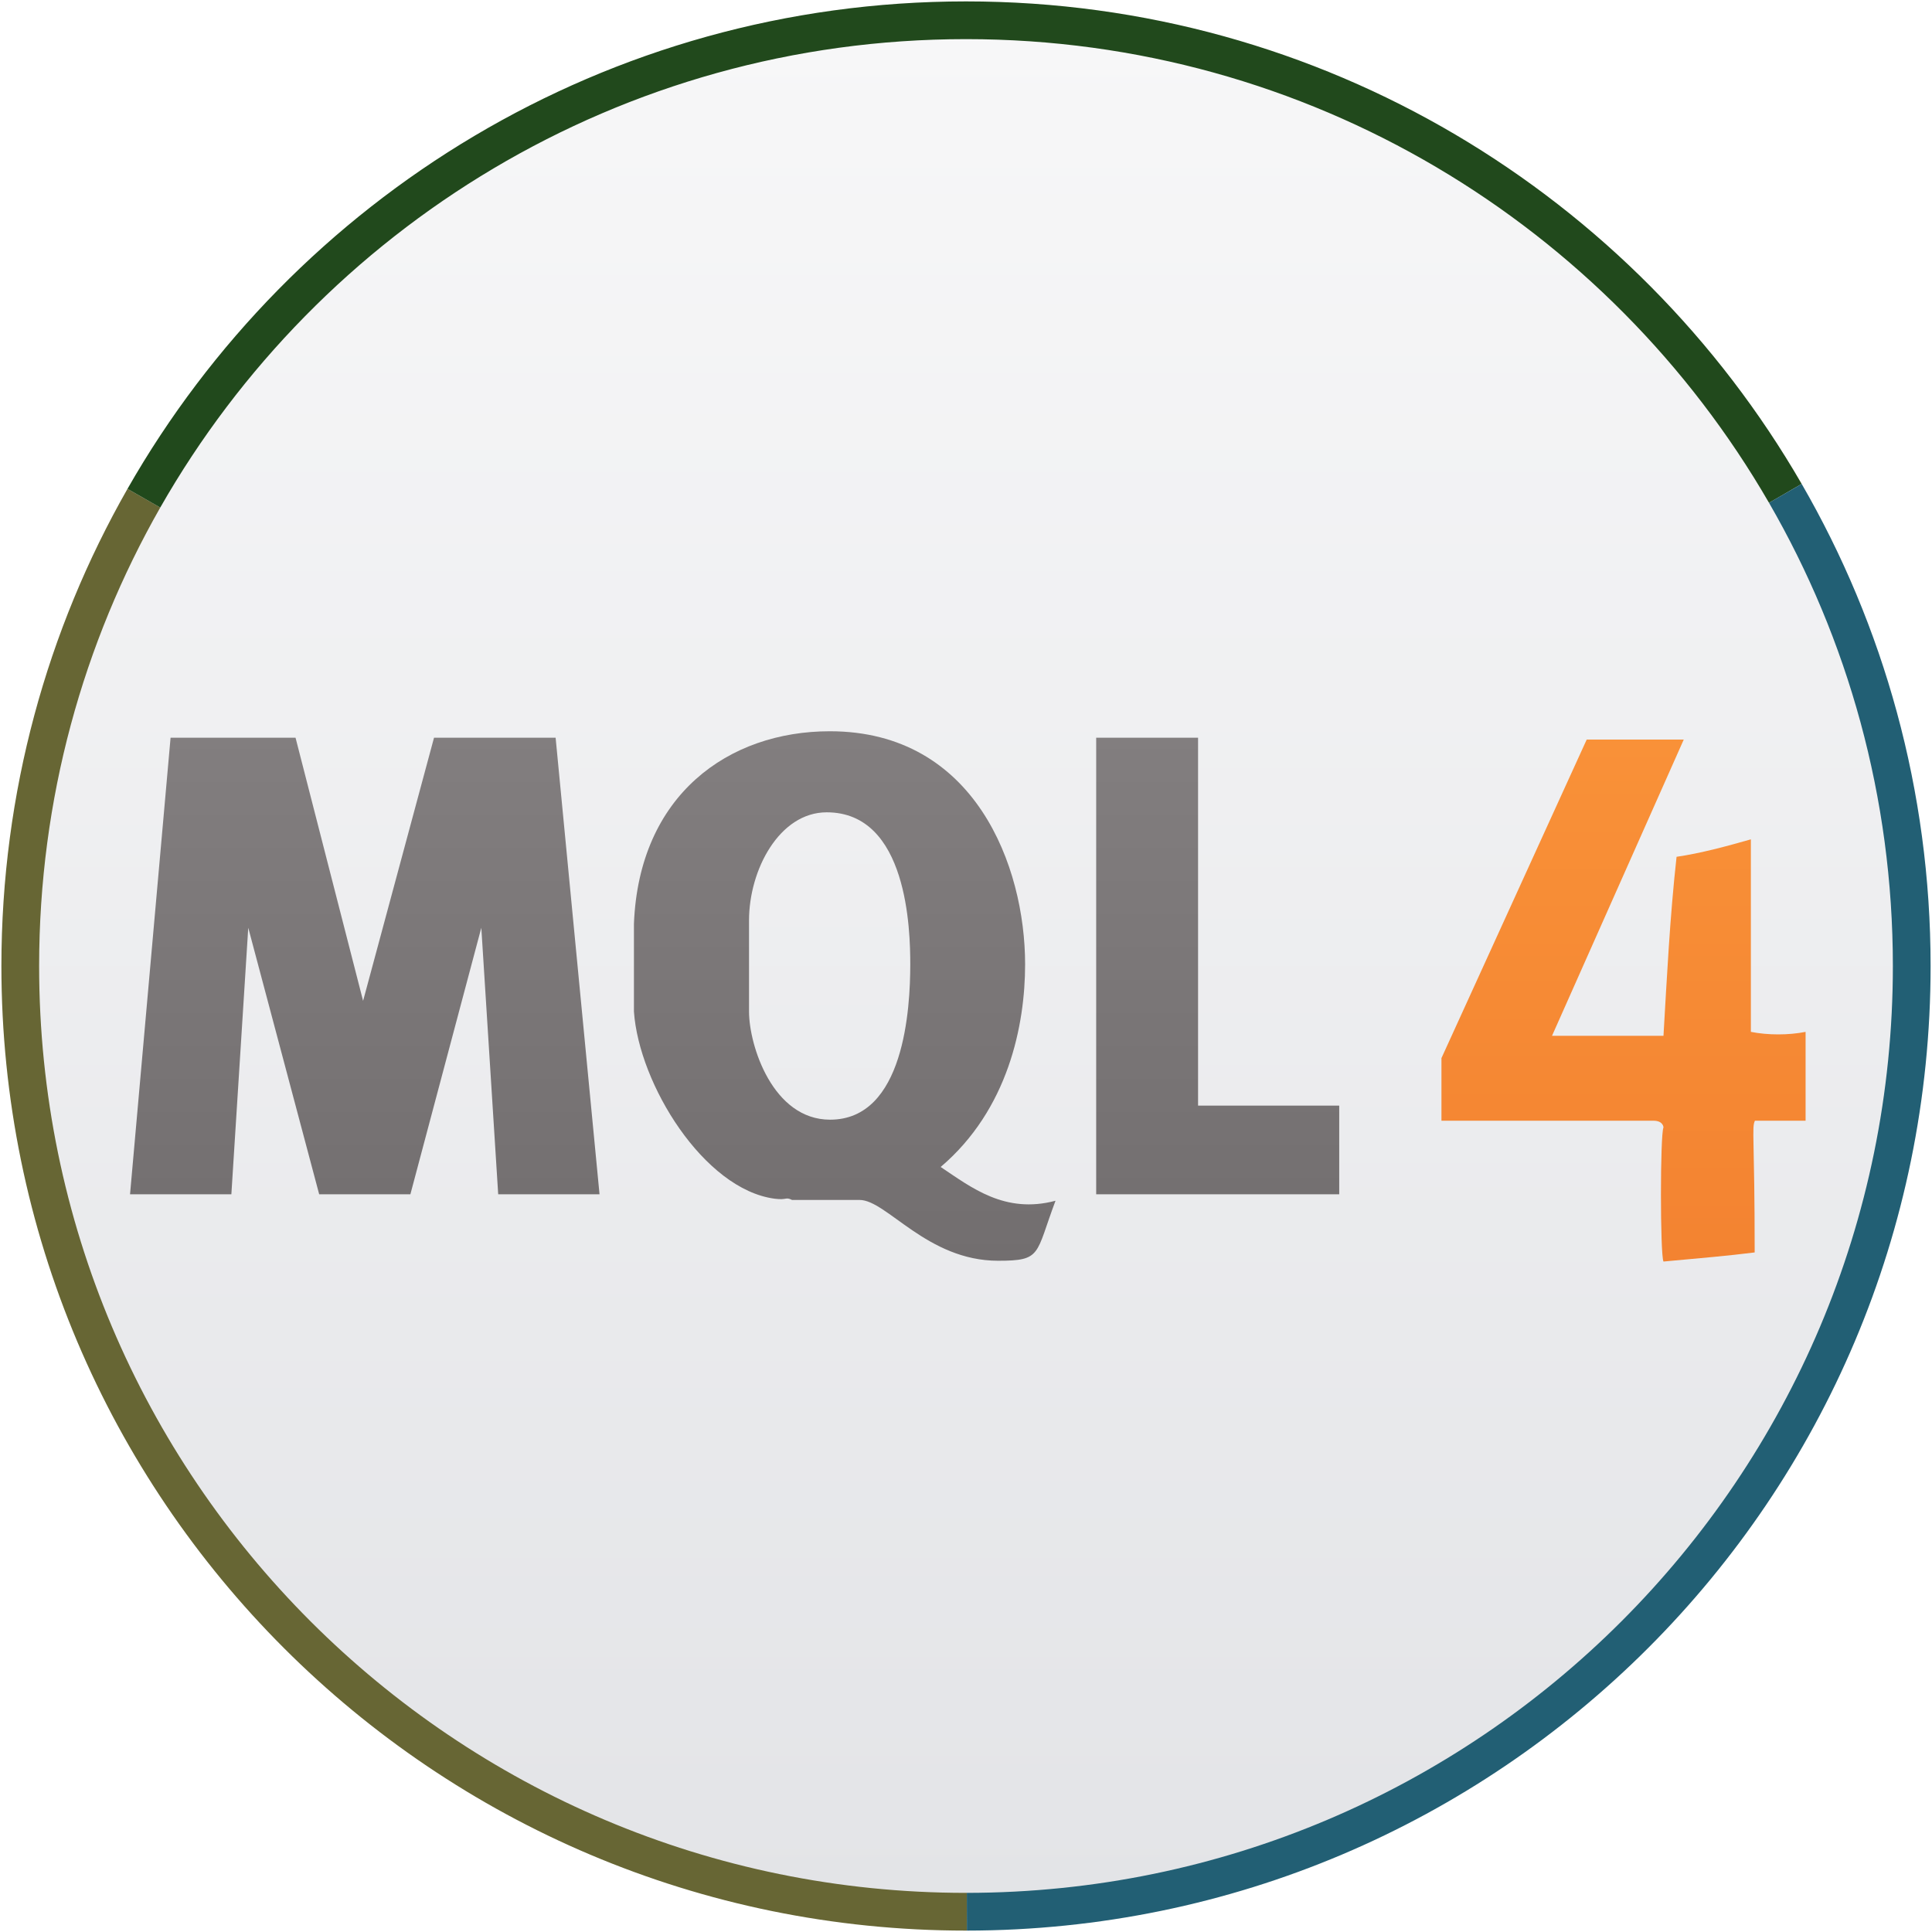
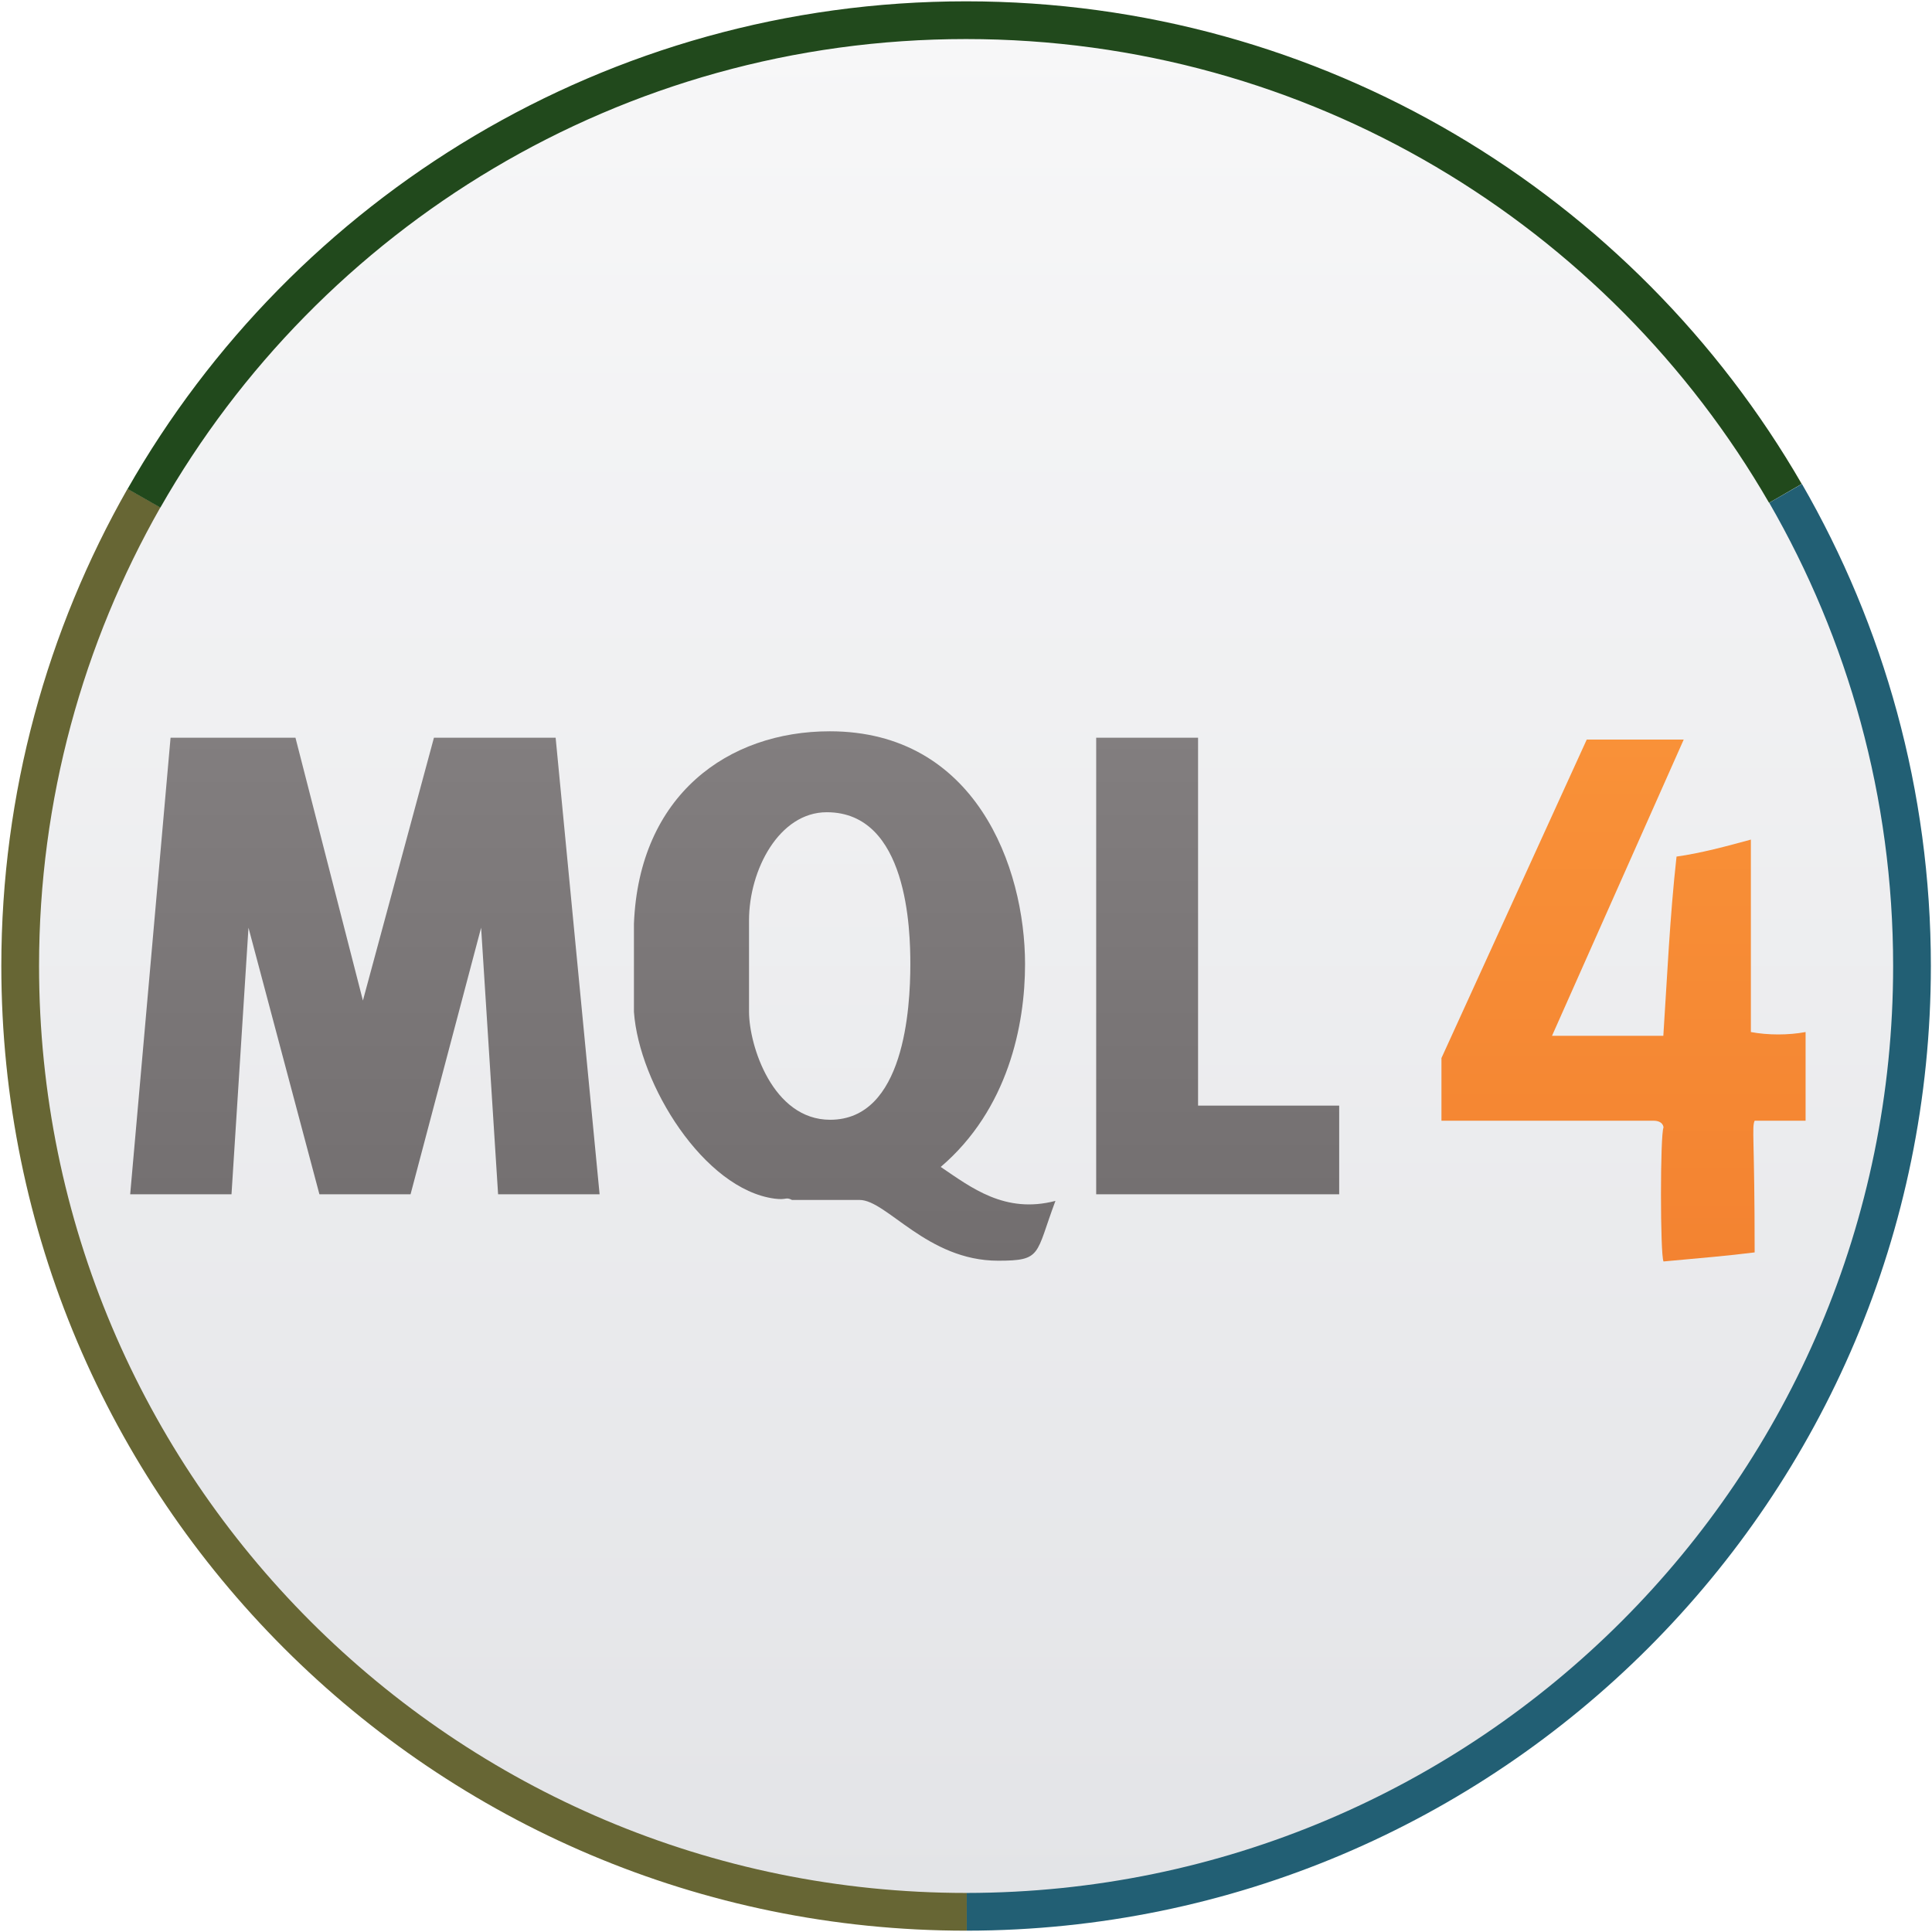
- <svg xmlns="http://www.w3.org/2000/svg" id="Untitled-%u30DA%u30FC%u30B8%201" viewBox="0 0 1024 1024" style="background-color:#ffffff00" version="1.1" xml:space="preserve" x="0px" y="0px" width="1024px" height="1024px">
+ <svg xmlns="http://www.w3.org/2000/svg" viewBox="0 0 1024 1024" style="background-color:#ffffff00">
  <defs>
-     <linearGradient id="gradient1" x1="50%" y1="0%" x2="50%" y2="100%">
-       <stop stop-color="#f7f7f8" stop-opacity="1" offset="0%" />
-       <stop stop-color="#e3e4e7" stop-opacity="1" offset="100%" />
+     <linearGradient id="a" x1="50%" x2="50%" y1="0%" y2="100%">
+       <stop stop-color="#f7f7f8" offset="0%" />
+       <stop stop-color="#e3e4e7" offset="100%" />
    </linearGradient>
-     <linearGradient id="gradient2" x1="49.842%" y1="-0.303%" x2="49.842%" y2="100%">
-       <stop stop-color="#f99138" stop-opacity="1" offset="0%" />
-       <stop stop-color="#f38331" stop-opacity="1" offset="100%" />
+     <linearGradient id="b" x1="49.8%" x2="49.8%" y1="-.3%" y2="100%">
+       <stop stop-color="#f99138" offset="0%" />
+       <stop stop-color="#f38331" offset="100%" />
    </linearGradient>
-     <linearGradient id="gradient3" x1="50%" y1="0%" x2="50%" y2="100.15%">
-       <stop stop-color="#827e7f" stop-opacity="1" offset="0%" />
-       <stop stop-color="#726e6f" stop-opacity="1" offset="100%" />
+     <linearGradient id="c" x1="50%" x2="50%" y1="0%" y2="100.1%">
+       <stop stop-color="#827e7f" offset="0%" />
+       <stop stop-color="#726e6f" offset="100%" />
    </linearGradient>
-     <linearGradient id="gradient4" x1="49.726%" y1="0%" x2="49.726%" y2="100%">
-       <stop stop-color="#efeff1" stop-opacity="1" offset="0%" />
-       <stop stop-color="#ebecee" stop-opacity="1" offset="100%" />
+     <linearGradient id="d" x1="49.7%" x2="49.7%" y1="0%" y2="100%">
+       <stop stop-color="#efeff1" offset="0%" />
+       <stop stop-color="#ebecee" offset="100%" />
    </linearGradient>
  </defs>
-   <g id="%u80CC%u666F">
-     <path id="%u6955%u5186%u5F62" d="M 10.741 512 C 10.741 235.159 235.159 10.741 512 10.741 C 788.841 10.741 1013.259 235.159 1013.259 512 C 1013.259 788.841 788.841 1013.259 512 1013.259 C 235.159 1013.259 10.741 788.841 10.741 512 Z" fill="url(#gradient1)" />
-     <path id="%u6955%u5186%u5F622" d="M 76.255 264.058 C 34.562 337.176 10.741 421.806 10.741 512 C 10.741 788.841 235.159 1013.259 512 1013.259 C 512.149 1013.259 512.298 1013.259 512.447 1013.259 " stroke="#676634" stroke-width="20" fill="none" />
-     <path id="%u6955%u5186%u5F623" d="M 946.274 261.496 C 859.623 111.6 697.591 10.741 512 10.741 C 325.353 10.741 162.535 112.75 76.255 264.058 " stroke="#21491c" stroke-width="20" fill="none" />
-     <path id="%u6955%u5186%u5F624" d="M 512.447 1013.259 C 789.083 1013.017 1013.259 788.692 1013.259 512 C 1013.259 420.75 988.877 335.196 946.274 261.496 " stroke="#225f74" stroke-width="20" fill="none" />
-     <path d="M 892.42 392 L 822.601 549 L 881.678 549 C 883.468 518.567 885.035 486.343 888.615 454.119 C 901.147 452.329 915.469 448.447 928 444.867 L 928 546.909 C 936.951 548.699 948.049 548.699 957 546.909 L 957 594 L 930.147 594 C 928.357 597.58 930.014 602.951 930.014 663.818 C 915.692 665.608 901.371 666.853 881.678 668.643 C 879.888 665.063 879.888 601.161 881.678 597.58 C 881.678 597.58 881.678 594 876.308 594 L 764 594 L 764 560.825 L 840.979 392 L 892.42 392 Z" fill="url(#gradient2)" />
-     <path d="M 543.329 511.105 C 543.329 543.329 534.378 588.084 498.573 618.518 C 514.685 629.259 532.587 643.58 559.441 636.42 C 548.699 665.063 552.28 668.224 529.007 668.224 C 491.413 668.224 469.93 636 455.608 636 L 419.804 636 C 416.224 634.21 417.231 636.224 410.517 635.329 C 373.084 630.338 338.685 574.657 336 536.168 L 336 489.622 C 338.685 421.296 386.126 387.58 439.832 387.58 C 516.811 387.58 543.329 459.189 543.329 511.105 ZM 192.448 530.476 L 230.042 391 L 294.49 391 L 317.762 633 L 264.056 633 L 255.105 491.734 L 217.511 633 L 169.175 633 L 131.58 491.734 L 122.629 633 L 68.923 633 L 90.406 391 L 156.643 391 L 192.448 530.476 ZM 635 391 L 635 586 L 709.818 586 C 709.818 612.853 709.818 624.049 709.818 633 L 581 633 L 581 391 L 635 391 ZM 482.462 511.105 C 482.462 534.378 479.35 593.455 438.175 593.455 C 407.741 593.455 397 550.49 397 536.168 L 397 487.832 C 397 460.979 413.112 430.545 438.175 430.545 C 481.14 430.545 482.462 493.203 482.462 511.105 Z" fill="url(#gradient3)" />
-     <path d="M 482.462 511.105 C 482.462 534.378 479.35 593.455 439.965 593.455 C 409.531 593.455 397 554.07 397 536.168 L 397 487.832 C 397 460.979 413.112 430.545 438.175 430.545 C 481.14 430.545 482.462 493.203 482.462 511.105 Z" fill="url(#gradient4)" />
-   </g>
-   <g id="%u30EC%u30A4%u30E4%u30FC%201">
- 	</g>
+   <path fill="url(#a)" d="M10.7 512C10.7 235.2 235.2 10.7 512 10.7s501.3 224.5 501.3 501.3-224.5 501.3-501.3 501.3S10.7 788.8 10.7 512z" />
+   <path fill="none" stroke="#676634" stroke-width="20" d="M76.3 264c-41.7 73.3-65.6 158-65.6 248 0 276.8 224.5 501.3 501.3 501.3h.4" />
+   <path fill="none" stroke="#21491c" stroke-width="20" d="M946.3 261.5C859.6 111.5 697.6 10.7 512 10.7c-186.6 0-349.5 102-435.7 253.4" />
+   <path fill="none" stroke="#225f74" stroke-width="20" d="M512.4 1013.3c276.7-.3 501-224.6 501-501.3 0-91.2-24.5-176.8-67-250.5" />
+   <path fill="url(#b)" d="M892.4 392l-69.8 157h59c2-30.4 3.4-62.7 7-95 12.5-1.7 27-5.6 39.4-9v102c9 1.7 20 1.7 29 0v47h-27c-1.6 3.6 0 9 0 69.8-14.3 1.8-28.6 3-48.3 4.8-1.8-3.5-1.8-67.4 0-71 0 0 0-3.6-5.4-3.6H764v-33.2L841 392h51.4z" />
+   <path fill="url(#c)" d="M543.3 511c0 32.3-9 77-44.7 107.5 16 10.8 34 25 60.8 18-10.7 28.6-7 31.7-30.4 31.7-37.6 0-59-32.2-73.4-32.2h-35.8c-3.6-1.8-2.6.2-9.3-.7-37.4-5-71.8-60.6-74.5-99v-46.7c2.7-68.3 50-102 103.8-102 77 0 103.5 71.6 103.5 123.5zm-351 19.5L230 391h64.5l23.3 242H264l-9-141.3L217.6 633h-48.3l-37.6-141.3-9 141.3H69l21.4-242h66.2l35.8 139.5zM635 391v195h74.8v47H581V391h54zM482.5 511c0 23.4-3.2 82.5-44.3 82.5-30.5 0-41.2-43-41.2-57.3v-48.4c0-26.8 16-57.3 41.2-57.3 43 0 44.3 62.7 44.3 80.6z" />
+   <path fill="url(#d)" d="M482.5 511c0 23.4-3.2 82.5-42.5 82.5-30.5 0-43-39.4-43-57.3v-48.4c0-26.8 16-57.3 41.2-57.3 43 0 44.3 62.7 44.3 80.6z" />
</svg>
